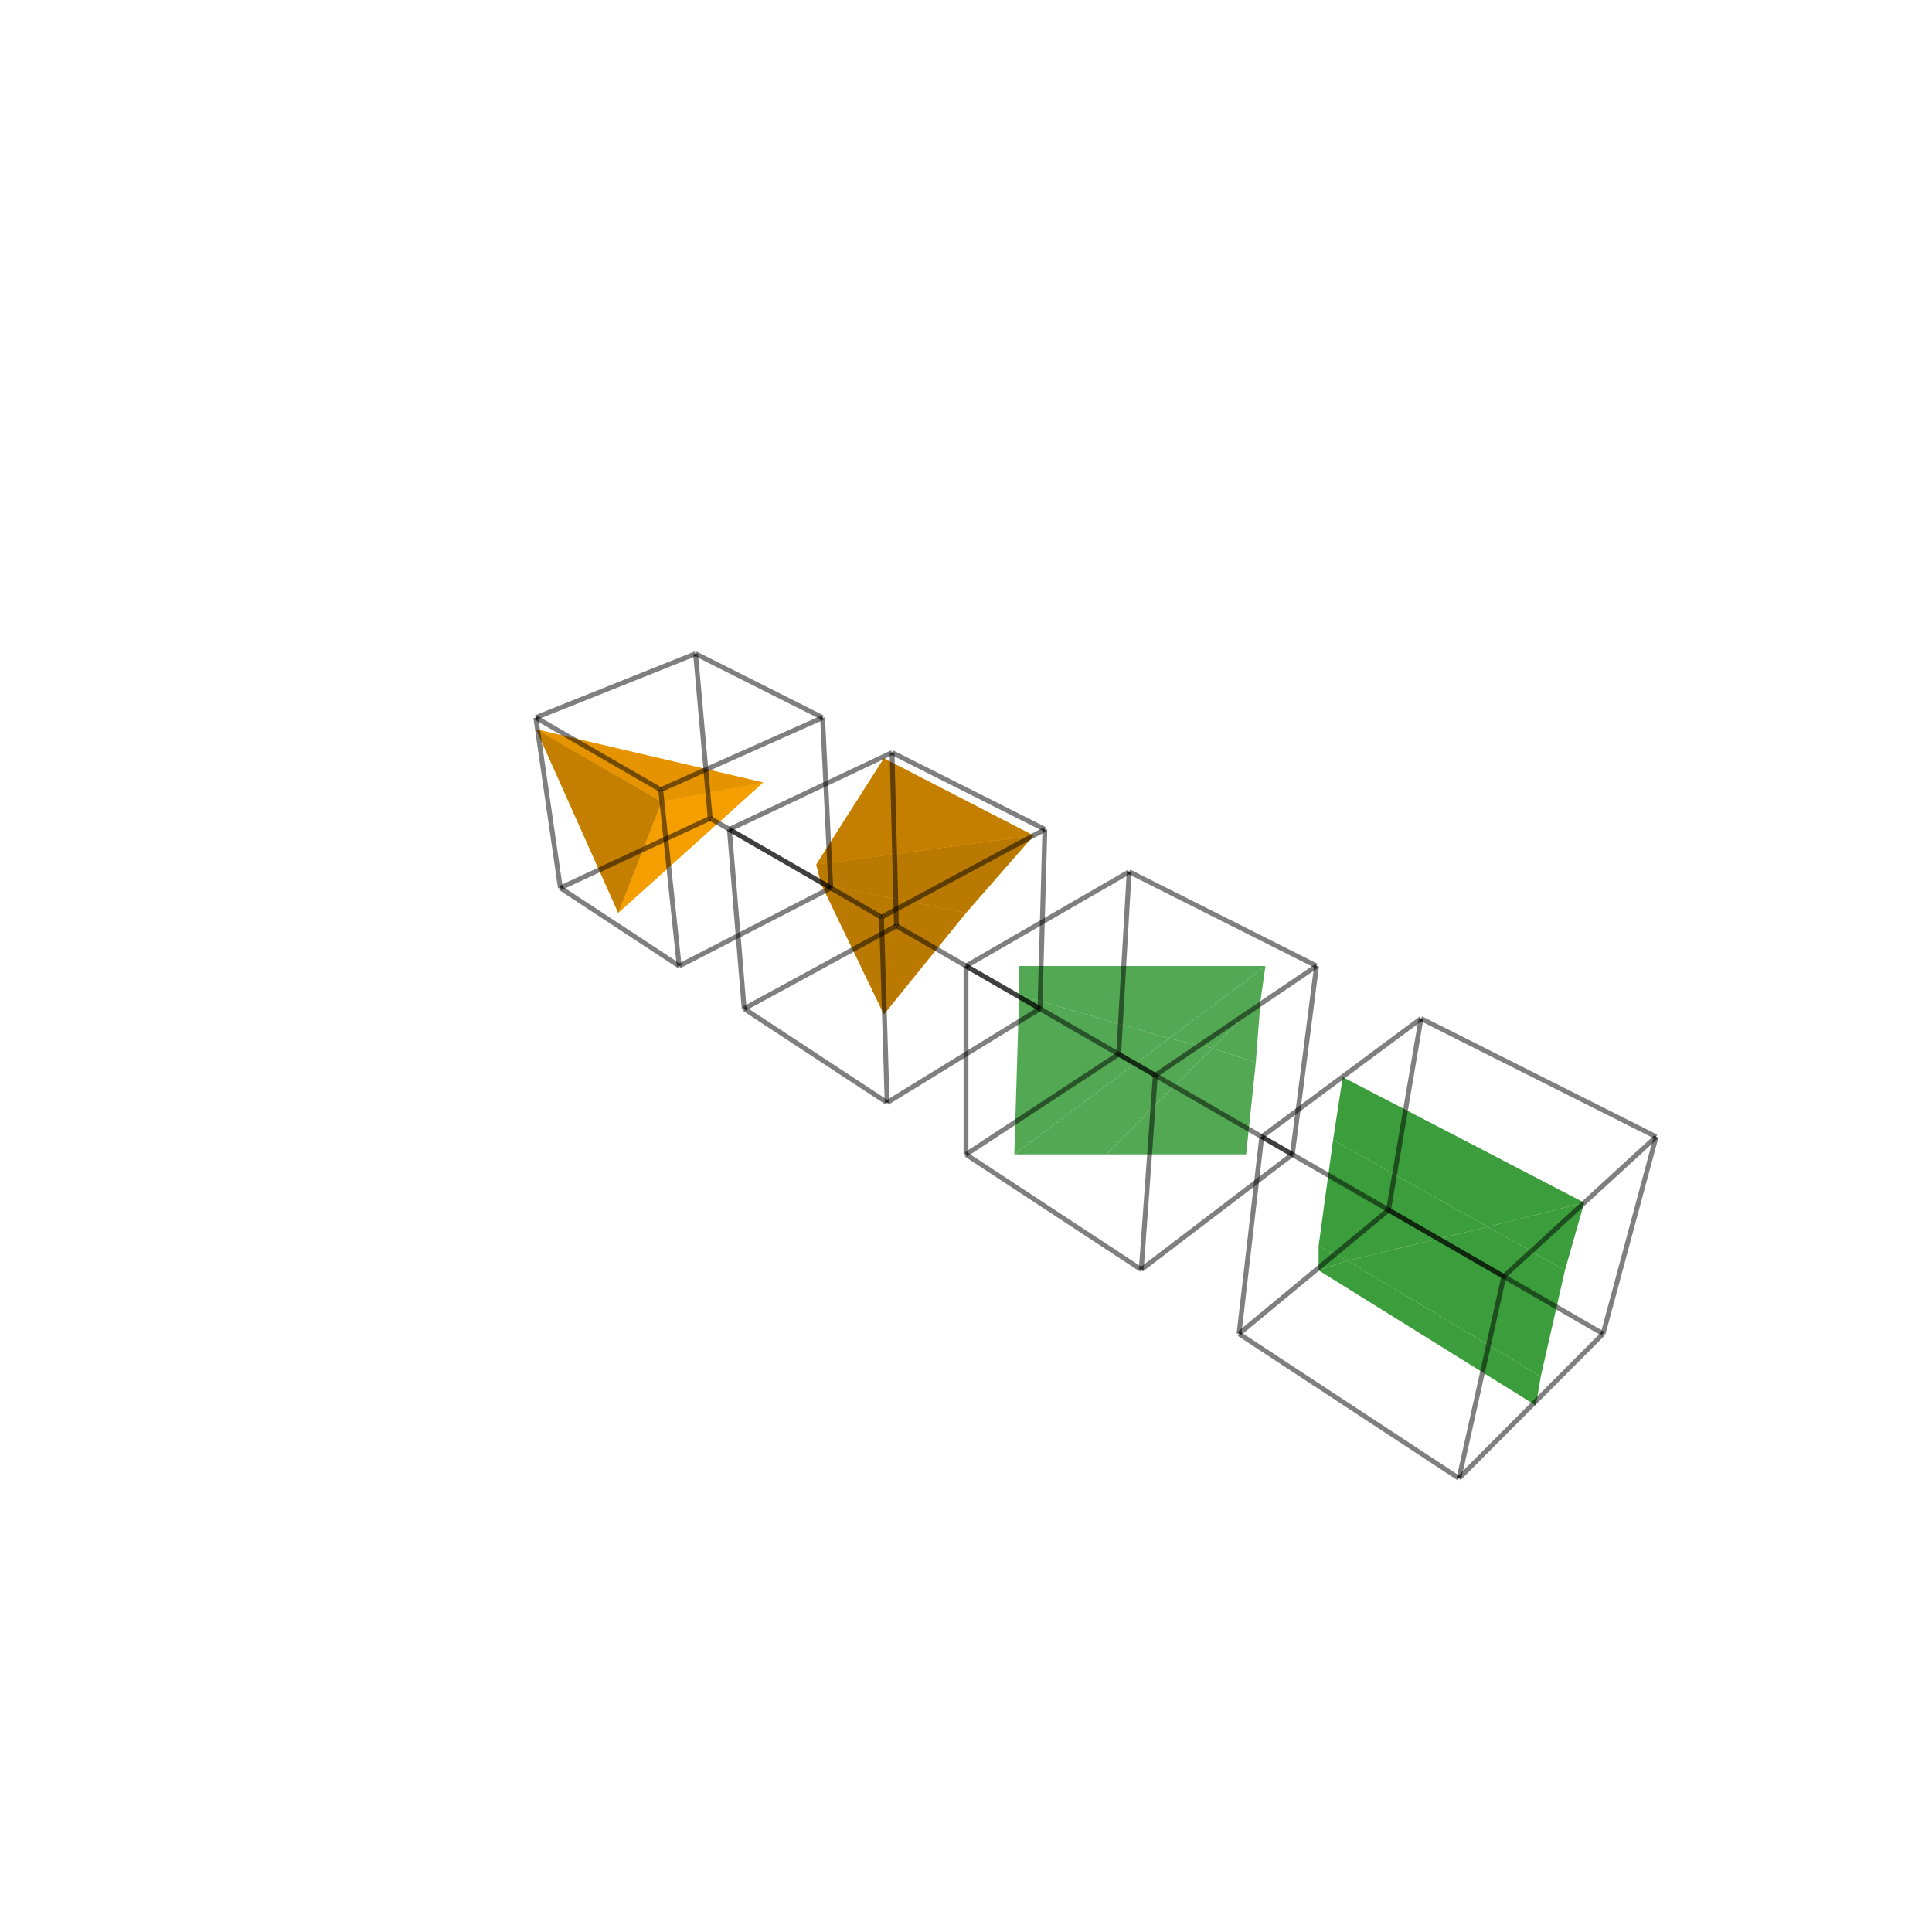
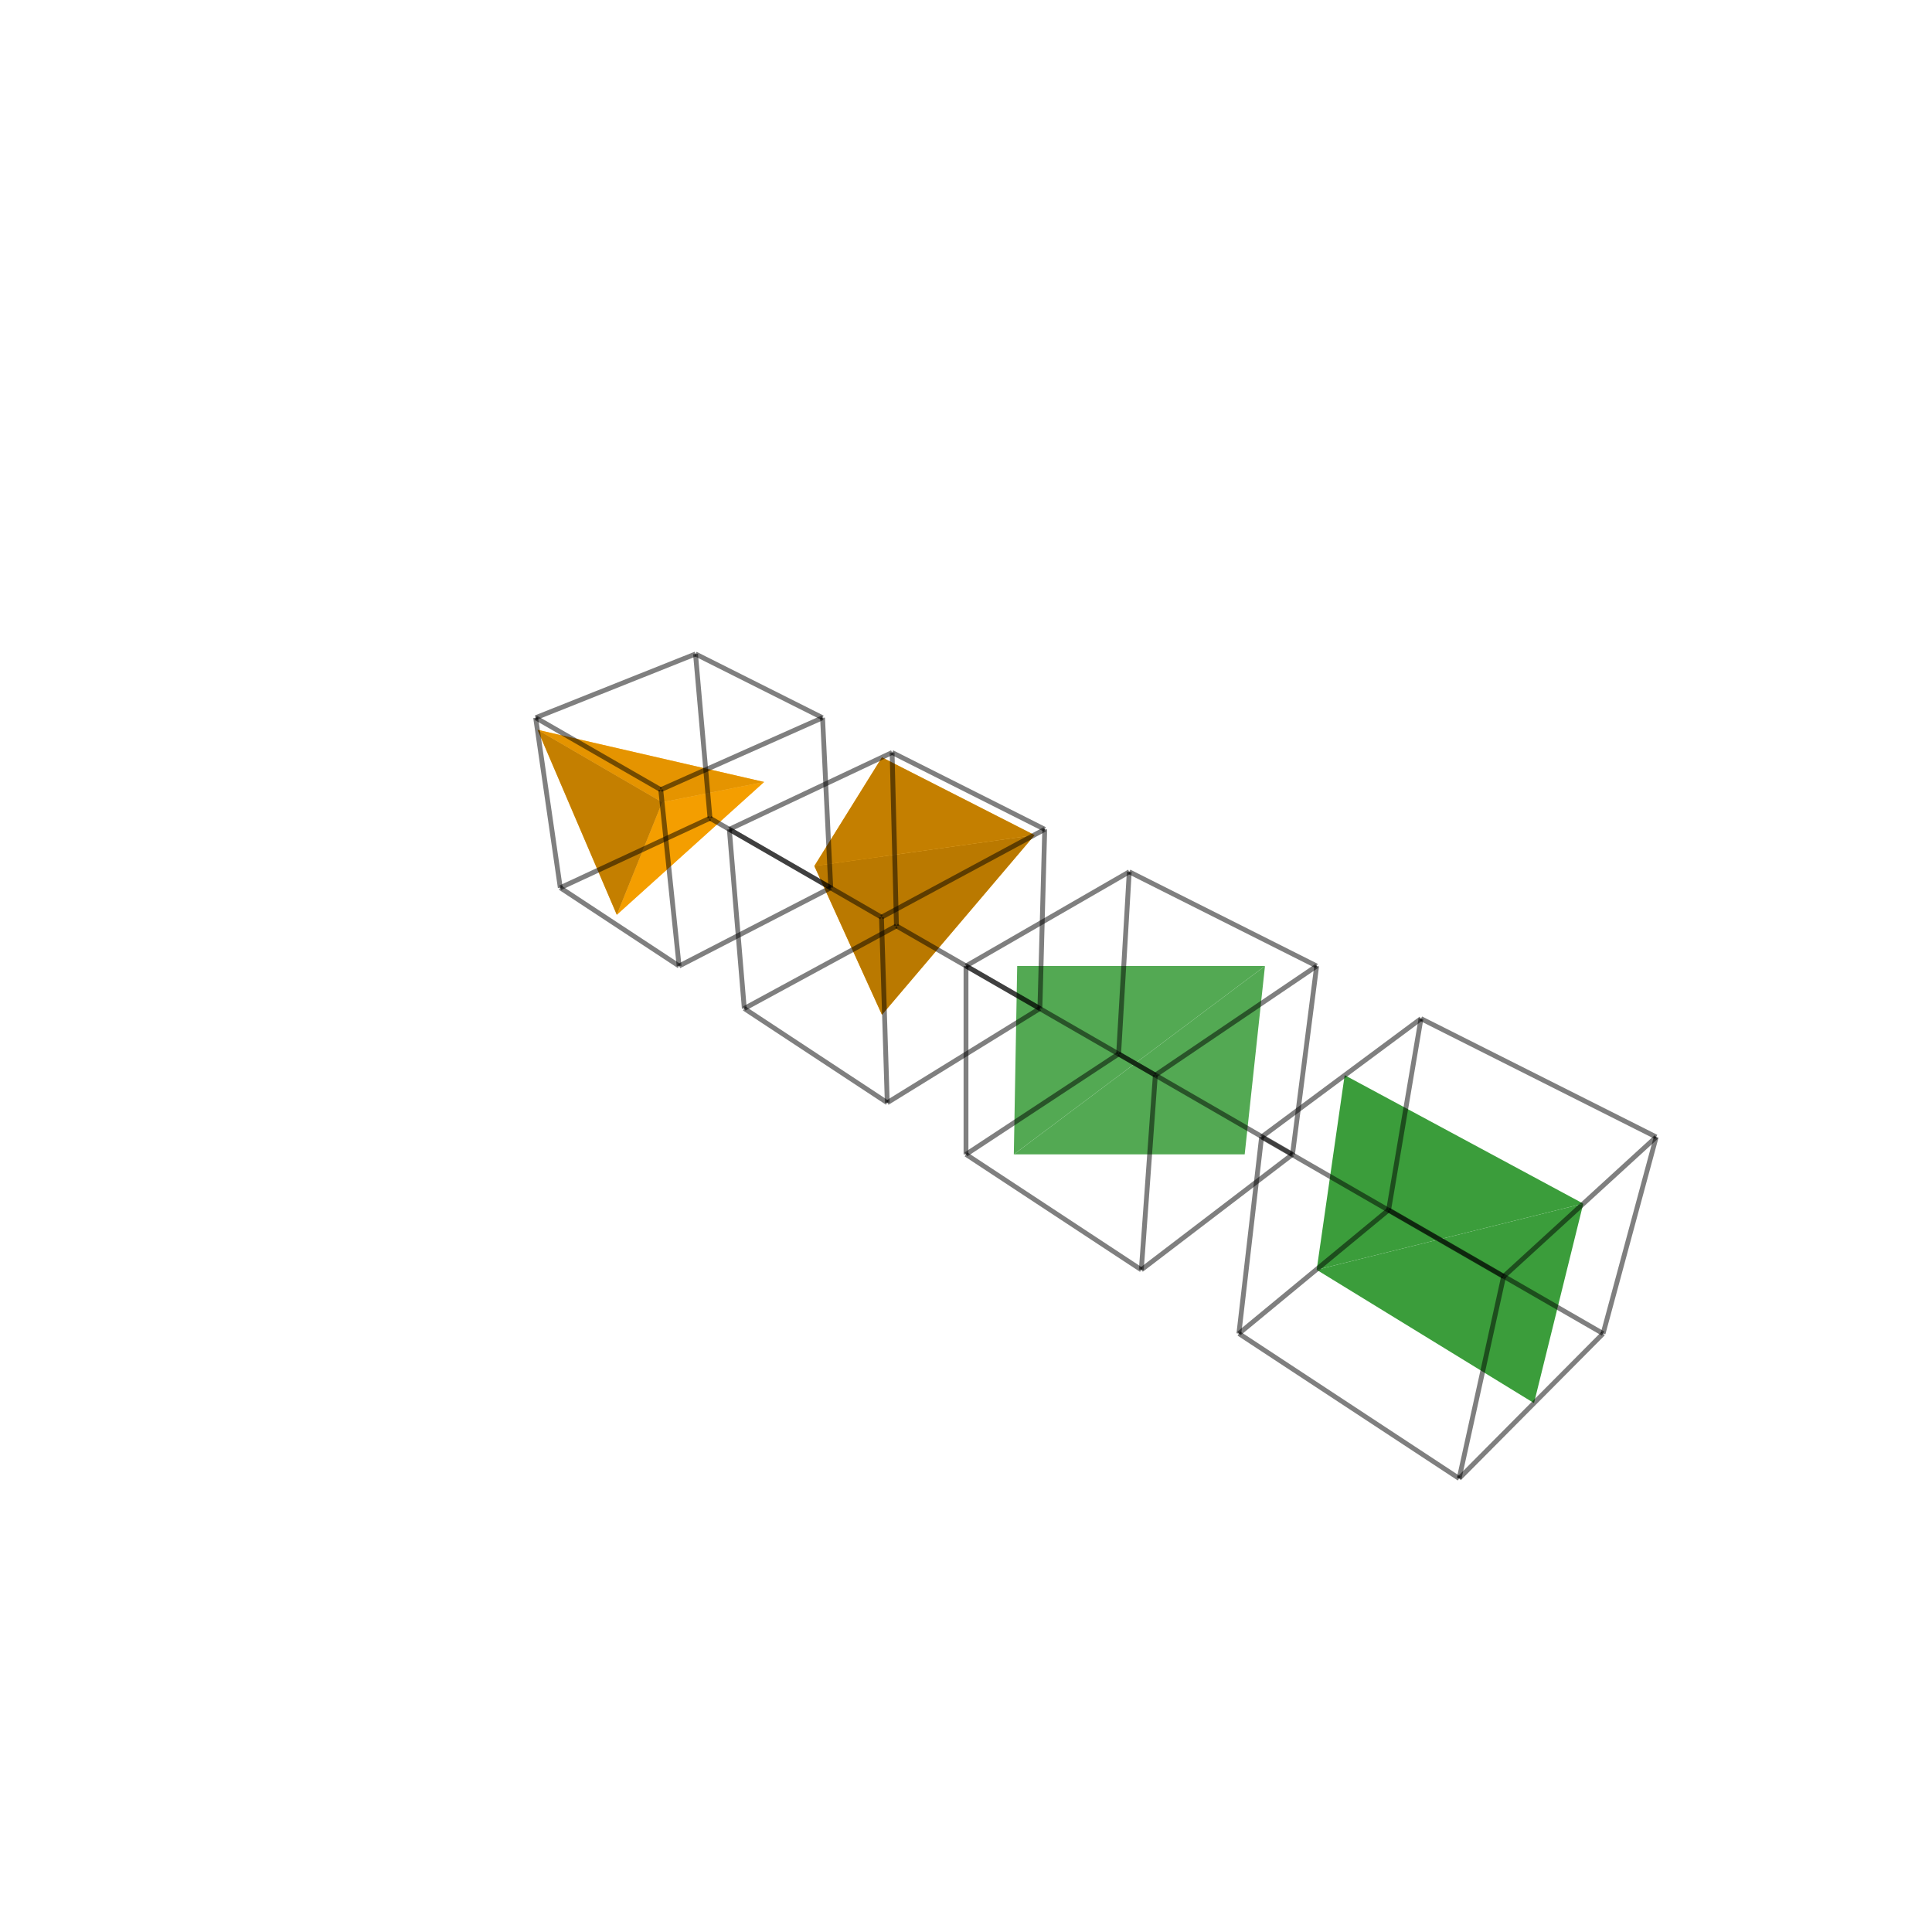
<svg xmlns="http://www.w3.org/2000/svg" width="400" height="400" viewBox="-200 -200 400 400">
  <g stroke="#000" stroke-width="1" stroke-linecap="round" stroke-linejoin="round">
-     <polygon fill="rgba(255,197,90,1)" stroke="none" points="-72,-11 -42,-38 -89,-49" />
-     <polygon fill="rgba(244,158,0,1)" stroke="none" points="-63,-34 -42,-38 -72,-11" />
-     <polygon fill="rgba(83,169,83,1)" stroke="none" points="29,39 58,39 60,20 51,17" />
-     <polygon fill="rgba(59,157,59,1)" stroke="none" points="73,63 79,61 73,58" />
-     <polygon fill="rgba(59,157,59,1)" stroke="none" points="73,63 118,91 119,85 79,61" />
-     <polygon fill="rgba(255,193,79,1)" stroke="none" points="-17,-20 -17,10 0,-11" />
-     <polygon fill="rgba(255,176,32,1)" stroke="none" points="-30,-17 -17,10 -17,-20" />
-     <polygon fill="rgba(186,121,0,1)" stroke="none" points="0,-11 -17,10 -30,-17" />
-     <polygon fill="rgba(83,169,83,1)" stroke="none" points="10,39 42,15 11,6" />
-     <polygon fill="rgba(83,169,83,1)" stroke="none" points="10,39 29,39 51,17 42,15" />
-     <polygon fill="rgba(59,157,59,1)" stroke="none" points="79,61 108,54 76,36 73,58" />
-     <polygon fill="rgba(59,157,59,1)" stroke="none" points="119,85 124,63 108,54 79,61" />
-     <polygon fill="rgba(229,148,0,1)" stroke="none" points="-89,-49 -42,-38 -63,-34" />
-     <polygon fill="rgba(83,169,83,1)" stroke="none" points="60,20 61,7 51,17" />
-     <polygon fill="rgba(255,193,79,1)" stroke="none" points="-17,-43 -17,-20 0,-11 14,-27" />
-     <polygon fill="rgba(255,176,32,1)" stroke="none" points="-31,-21 -30,-17 -17,-20 -17,-43" />
-     <polygon fill="rgba(186,121,0,1)" stroke="none" points="14,-27 0,-11 -30,-17 -31,-21" />
-     <polygon fill="rgba(83,169,83,1)" stroke="none" points="42,15 62,0 11,0 11,6" />
-     <polygon fill="rgba(83,169,83,1)" stroke="none" points="61,7 62,0 42,15 51,17" />
-     <polygon fill="rgba(59,157,59,1)" stroke="none" points="108,54 128,49 78,23 76,36" />
-     <polygon fill="rgba(59,157,59,1)" stroke="none" points="124,63 128,49 108,54" />
-     <polygon fill="rgba(196,127,0,1)" stroke="none" points="-17,-43 14,-27 -31,-21" />
-     <polygon fill="rgba(196,127,0,1)" stroke="none" points="-89,-49 -63,-34 -72,-11" />
+     <polygon fill="rgba(255,197,90,1)" stroke="none" points="-72.3,-10.6 -41.8,-38.1 -88.7,-48.9" />
+     <polygon fill="rgba(244,158,0,1)" stroke="none" points="-62.9,-33.9 -41.8,-38.1 -72.3,-10.6" />
+     <polygon fill="rgba(229,148,0,1)" stroke="none" points="-88.7,-48.9 -41.8,-38.1 -62.9,-33.9" />
+     <polygon fill="rgba(196,127,0,1)" stroke="none" points="-88.7,-48.9 -62.9,-33.9 -72.3,-10.6" />
+     <polygon fill="rgba(255,193,79,1)" stroke="none" points="-17.4,-43.2 -17.4,10.1 14.2,-27.1" />
+     <polygon fill="rgba(255,176,32,1)" stroke="none" points="-31.4,-20.7 -17.4,10.1 -17.4,-43.2" />
+     <polygon fill="rgba(196,127,0,1)" stroke="none" points="-17.4,-43.2 14.2,-27.1 -31.4,-20.7" />
+     <polygon fill="rgba(186,121,0,1)" stroke="none" points="14.2,-27.1 -17.4,10.1 -31.4,-20.7" />
+     <polygon fill="rgba(83,169,83,1)" stroke="none" points="9.9,39 57.7,39 61.9,0" />
+     <polygon fill="rgba(83,169,83,1)" stroke="none" points="9.9,39 61.9,0 10.6,0" />
+     <polygon fill="rgba(59,157,59,1)" stroke="none" points="72.6,62.9 117.6,90.5 127.8,49.2" />
+     <polygon fill="rgba(59,157,59,1)" stroke="none" points="72.6,62.9 127.8,49.2 78.4,22.6" />
  </g>
-   <polyline fill="none" stroke="rgba(0,0,0,0.5)" points="102.062,106.066 111.34,64.282" />
-   <polyline fill="none" stroke="rgba(0,0,0,0.5)" points="111.34,64.282 61.237,35.355" />
-   <polyline fill="none" stroke="rgba(0,0,0,0.5)" points="142.887,35.355 111.34,64.282" />
-   <polyline fill="none" stroke="rgba(0,0,0,0.5)" points="131.896,76.15 142.887,35.355" />
-   <polyline fill="none" stroke="rgba(0,0,0,0.5)" points="142.887,35.355 94.211,10.879" />
-   <polyline fill="none" stroke="rgba(0,0,0,0.5)" points="131.896,76.15 102.062,106.066" />
-   <polyline fill="none" stroke="rgba(0,0,0,0.5)" points="94.211,10.879 61.237,35.355" />
-   <polyline fill="none" stroke="rgba(0,0,0,0.5)" points="56.527,76.15 102.062,106.066" />
-   <polyline fill="none" stroke="rgba(0,0,0,0.5)" points="61.237,35.355 56.527,76.15" />
-   <polyline fill="none" stroke="rgba(0,0,0,0.5)" points="36.289,62.854 39.192,22.627" />
-   <polyline fill="none" stroke="rgba(0,0,0,0.5)" points="72.577,0 39.192,22.627" />
-   <polyline fill="none" stroke="rgba(0,0,0,0.5)" points="39.192,22.627 0,0" />
-   <polyline fill="none" stroke="rgba(0,0,0,0.5)" points="87.482,50.508 131.896,76.15" />
-   <polyline fill="none" stroke="rgba(0,0,0,0.5)" points="94.211,10.879 87.482,50.508" />
-   <polyline fill="none" stroke="rgba(0,0,0,0.5)" points="87.482,50.508 56.527,76.15" />
-   <polyline fill="none" stroke="rgba(0,0,0,0.5)" points="67.572,39.013 72.577,0" />
-   <polyline fill="none" stroke="rgba(0,0,0,0.5)" points="67.572,39.013 36.289,62.854" />
-   <polyline fill="none" stroke="rgba(0,0,0,0.5)" points="72.577,0 33.786,-19.506" />
-   <polyline fill="none" stroke="rgba(0,0,0,0.5)" points="0,39.013 36.289,62.854" />
-   <polyline fill="none" stroke="rgba(0,0,0,0.5)" points="0,0 0,39.013" />
-   <polyline fill="none" stroke="rgba(0,0,0,0.5)" points="33.786,-19.506 0,0" />
-   <polyline fill="none" stroke="rgba(0,0,0,0.5)" points="-16.33,28.284 -17.496,-10.102" />
-   <polyline fill="none" stroke="rgba(0,0,0,0.5)" points="-17.496,-10.102 -48.99,-28.284" />
-   <polyline fill="none" stroke="rgba(0,0,0,0.5)" points="16.33,-28.284 -17.496,-10.102" />
-   <polyline fill="none" stroke="rgba(0,0,0,0.5)" points="31.606,18.248 67.572,39.013" />
-   <polyline fill="none" stroke="rgba(0,0,0,0.5)" points="33.786,-19.506 31.606,18.248" />
-   <polyline fill="none" stroke="rgba(0,0,0,0.5)" points="31.606,18.248 0,39.013" />
-   <polyline fill="none" stroke="rgba(0,0,0,0.5)" points="15.309,8.839 16.33,-28.284" />
-   <polyline fill="none" stroke="rgba(0,0,0,0.5)" points="16.33,-28.284 -15.309,-44.194" />
-   <polyline fill="none" stroke="rgba(0,0,0,0.5)" points="-45.928,8.839 -16.33,28.284" />
-   <polyline fill="none" stroke="rgba(0,0,0,0.5)" points="-48.99,-28.284 -45.928,8.839" />
-   <polyline fill="none" stroke="rgba(0,0,0,0.5)" points="15.309,8.839 -16.33,28.284" />
-   <polyline fill="none" stroke="rgba(0,0,0,0.5)" points="-15.309,-44.194 -48.99,-28.284" />
-   <polyline fill="none" stroke="rgba(0,0,0,0.5)" points="-59.382,-9.32345544913243e-15 -63.213,-36.496" />
-   <polyline fill="none" stroke="rgba(0,0,0,0.5)" points="-63.213,-36.496 -89.072,-51.426" />
-   <polyline fill="none" stroke="rgba(0,0,0,0.5)" points="-29.691,-51.426 -63.213,-36.496" />
-   <polyline fill="none" stroke="rgba(0,0,0,0.5)" points="-14.409,-8.319 15.309,8.839" />
-   <polyline fill="none" stroke="rgba(0,0,0,0.5)" points="-15.309,-44.194 -14.409,-8.319" />
-   <polyline fill="none" stroke="rgba(0,0,0,0.5)" points="-14.409,-8.319 -45.928,8.839" />
-   <polyline fill="none" stroke="rgba(0,0,0,0.5)" points="-27.994,-16.162 -29.691,-51.426" />
-   <polyline fill="none" stroke="rgba(0,0,0,0.5)" points="-29.691,-51.426 -55.988,-64.65" />
-   <polyline fill="none" stroke="rgba(0,0,0,0.5)" points="-83.983,-16.162 -59.382,-9.32345544913243e-15" />
-   <polyline fill="none" stroke="rgba(0,0,0,0.5)" points="-89.072,-51.426 -83.983,-16.162" />
-   <polyline fill="none" stroke="rgba(0,0,0,0.5)" points="-27.994,-16.162 -59.382,-9.32345544913243e-15" />
-   <polyline fill="none" stroke="rgba(0,0,0,0.5)" points="-55.988,-64.65 -89.072,-51.426" />
-   <polyline fill="none" stroke="rgba(0,0,0,0.5)" points="-52.962,-30.578 -27.994,-16.162" />
-   <polyline fill="none" stroke="rgba(0,0,0,0.5)" points="-55.988,-64.65 -52.962,-30.578" />
-   <polyline fill="none" stroke="rgba(0,0,0,0.5)" points="-52.962,-30.578 -83.983,-16.162" />
+   <polyline fill="none" stroke="rgba(0,0,0,0.5)" points="102.1,106.1 111.3,64.3" />
+   <polyline fill="none" stroke="rgba(0,0,0,0.5)" points="111.3,64.3 61.2,35.4" />
+   <polyline fill="none" stroke="rgba(0,0,0,0.5)" points="142.9,35.4 111.3,64.3" />
+   <polyline fill="none" stroke="rgba(0,0,0,0.5)" points="131.9,76.1 142.9,35.4" />
+   <polyline fill="none" stroke="rgba(0,0,0,0.5)" points="142.9,35.4 94.2,10.9" />
+   <polyline fill="none" stroke="rgba(0,0,0,0.5)" points="131.9,76.1 102.1,106.1" />
+   <polyline fill="none" stroke="rgba(0,0,0,0.5)" points="94.2,10.9 61.2,35.4" />
+   <polyline fill="none" stroke="rgba(0,0,0,0.5)" points="56.5,76.1 102.1,106.1" />
+   <polyline fill="none" stroke="rgba(0,0,0,0.5)" points="61.2,35.4 56.5,76.1" />
+   <polyline fill="none" stroke="rgba(0,0,0,0.5)" points="36.3,62.9 39.2,22.6" />
+   <polyline fill="none" stroke="rgba(0,0,0,0.5)" points="72.6,0 39.2,22.6" />
+   <polyline fill="none" stroke="rgba(0,0,0,0.5)" points="39.2,22.6 0,0" />
+   <polyline fill="none" stroke="rgba(0,0,0,0.5)" points="87.5,50.5 131.9,76.1" />
+   <polyline fill="none" stroke="rgba(0,0,0,0.5)" points="94.2,10.9 87.5,50.5" />
+   <polyline fill="none" stroke="rgba(0,0,0,0.5)" points="87.5,50.5 56.5,76.1" />
+   <polyline fill="none" stroke="rgba(0,0,0,0.5)" points="67.6,39 72.6,0" />
+   <polyline fill="none" stroke="rgba(0,0,0,0.5)" points="67.6,39 36.3,62.9" />
+   <polyline fill="none" stroke="rgba(0,0,0,0.5)" points="72.6,0 33.8,-19.5" />
+   <polyline fill="none" stroke="rgba(0,0,0,0.5)" points="0,39 36.3,62.9" />
+   <polyline fill="none" stroke="rgba(0,0,0,0.5)" points="0,0 0,39" />
+   <polyline fill="none" stroke="rgba(0,0,0,0.5)" points="33.8,-19.5 0,0" />
+   <polyline fill="none" stroke="rgba(0,0,0,0.5)" points="-16.3,28.3 -17.5,-10.1" />
+   <polyline fill="none" stroke="rgba(0,0,0,0.5)" points="-17.5,-10.1 -49,-28.3" />
+   <polyline fill="none" stroke="rgba(0,0,0,0.5)" points="16.3,-28.3 -17.5,-10.1" />
+   <polyline fill="none" stroke="rgba(0,0,0,0.5)" points="31.6,18.2 67.6,39" />
+   <polyline fill="none" stroke="rgba(0,0,0,0.5)" points="33.8,-19.5 31.6,18.2" />
+   <polyline fill="none" stroke="rgba(0,0,0,0.5)" points="31.6,18.2 0,39" />
+   <polyline fill="none" stroke="rgba(0,0,0,0.5)" points="15.3,8.8 16.3,-28.3" />
+   <polyline fill="none" stroke="rgba(0,0,0,0.5)" points="16.3,-28.3 -15.3,-44.2" />
+   <polyline fill="none" stroke="rgba(0,0,0,0.5)" points="-45.9,8.8 -16.3,28.3" />
+   <polyline fill="none" stroke="rgba(0,0,0,0.5)" points="-49,-28.3 -45.9,8.8" />
+   <polyline fill="none" stroke="rgba(0,0,0,0.5)" points="15.3,8.8 -16.3,28.3" />
+   <polyline fill="none" stroke="rgba(0,0,0,0.5)" points="-15.3,-44.2 -49,-28.3" />
+   <polyline fill="none" stroke="rgba(0,0,0,0.5)" points="-59.4,0 -63.2,-36.5" />
+   <polyline fill="none" stroke="rgba(0,0,0,0.5)" points="-63.2,-36.5 -89.1,-51.4" />
+   <polyline fill="none" stroke="rgba(0,0,0,0.5)" points="-29.7,-51.4 -63.2,-36.5" />
+   <polyline fill="none" stroke="rgba(0,0,0,0.5)" points="-14.4,-8.3 15.3,8.8" />
+   <polyline fill="none" stroke="rgba(0,0,0,0.5)" points="-15.3,-44.2 -14.4,-8.3" />
+   <polyline fill="none" stroke="rgba(0,0,0,0.5)" points="-14.4,-8.3 -45.9,8.8" />
+   <polyline fill="none" stroke="rgba(0,0,0,0.5)" points="-28,-16.2 -29.7,-51.4" />
+   <polyline fill="none" stroke="rgba(0,0,0,0.5)" points="-29.7,-51.4 -56,-64.6" />
+   <polyline fill="none" stroke="rgba(0,0,0,0.5)" points="-84,-16.2 -59.4,0" />
+   <polyline fill="none" stroke="rgba(0,0,0,0.5)" points="-89.1,-51.4 -84,-16.2" />
+   <polyline fill="none" stroke="rgba(0,0,0,0.5)" points="-28,-16.2 -59.4,0" />
+   <polyline fill="none" stroke="rgba(0,0,0,0.5)" points="-56,-64.6 -89.1,-51.4" />
+   <polyline fill="none" stroke="rgba(0,0,0,0.5)" points="-53,-30.6 -28,-16.2" />
+   <polyline fill="none" stroke="rgba(0,0,0,0.5)" points="-56,-64.6 -53,-30.6" />
+   <polyline fill="none" stroke="rgba(0,0,0,0.5)" points="-53,-30.6 -84,-16.2" />
</svg>
